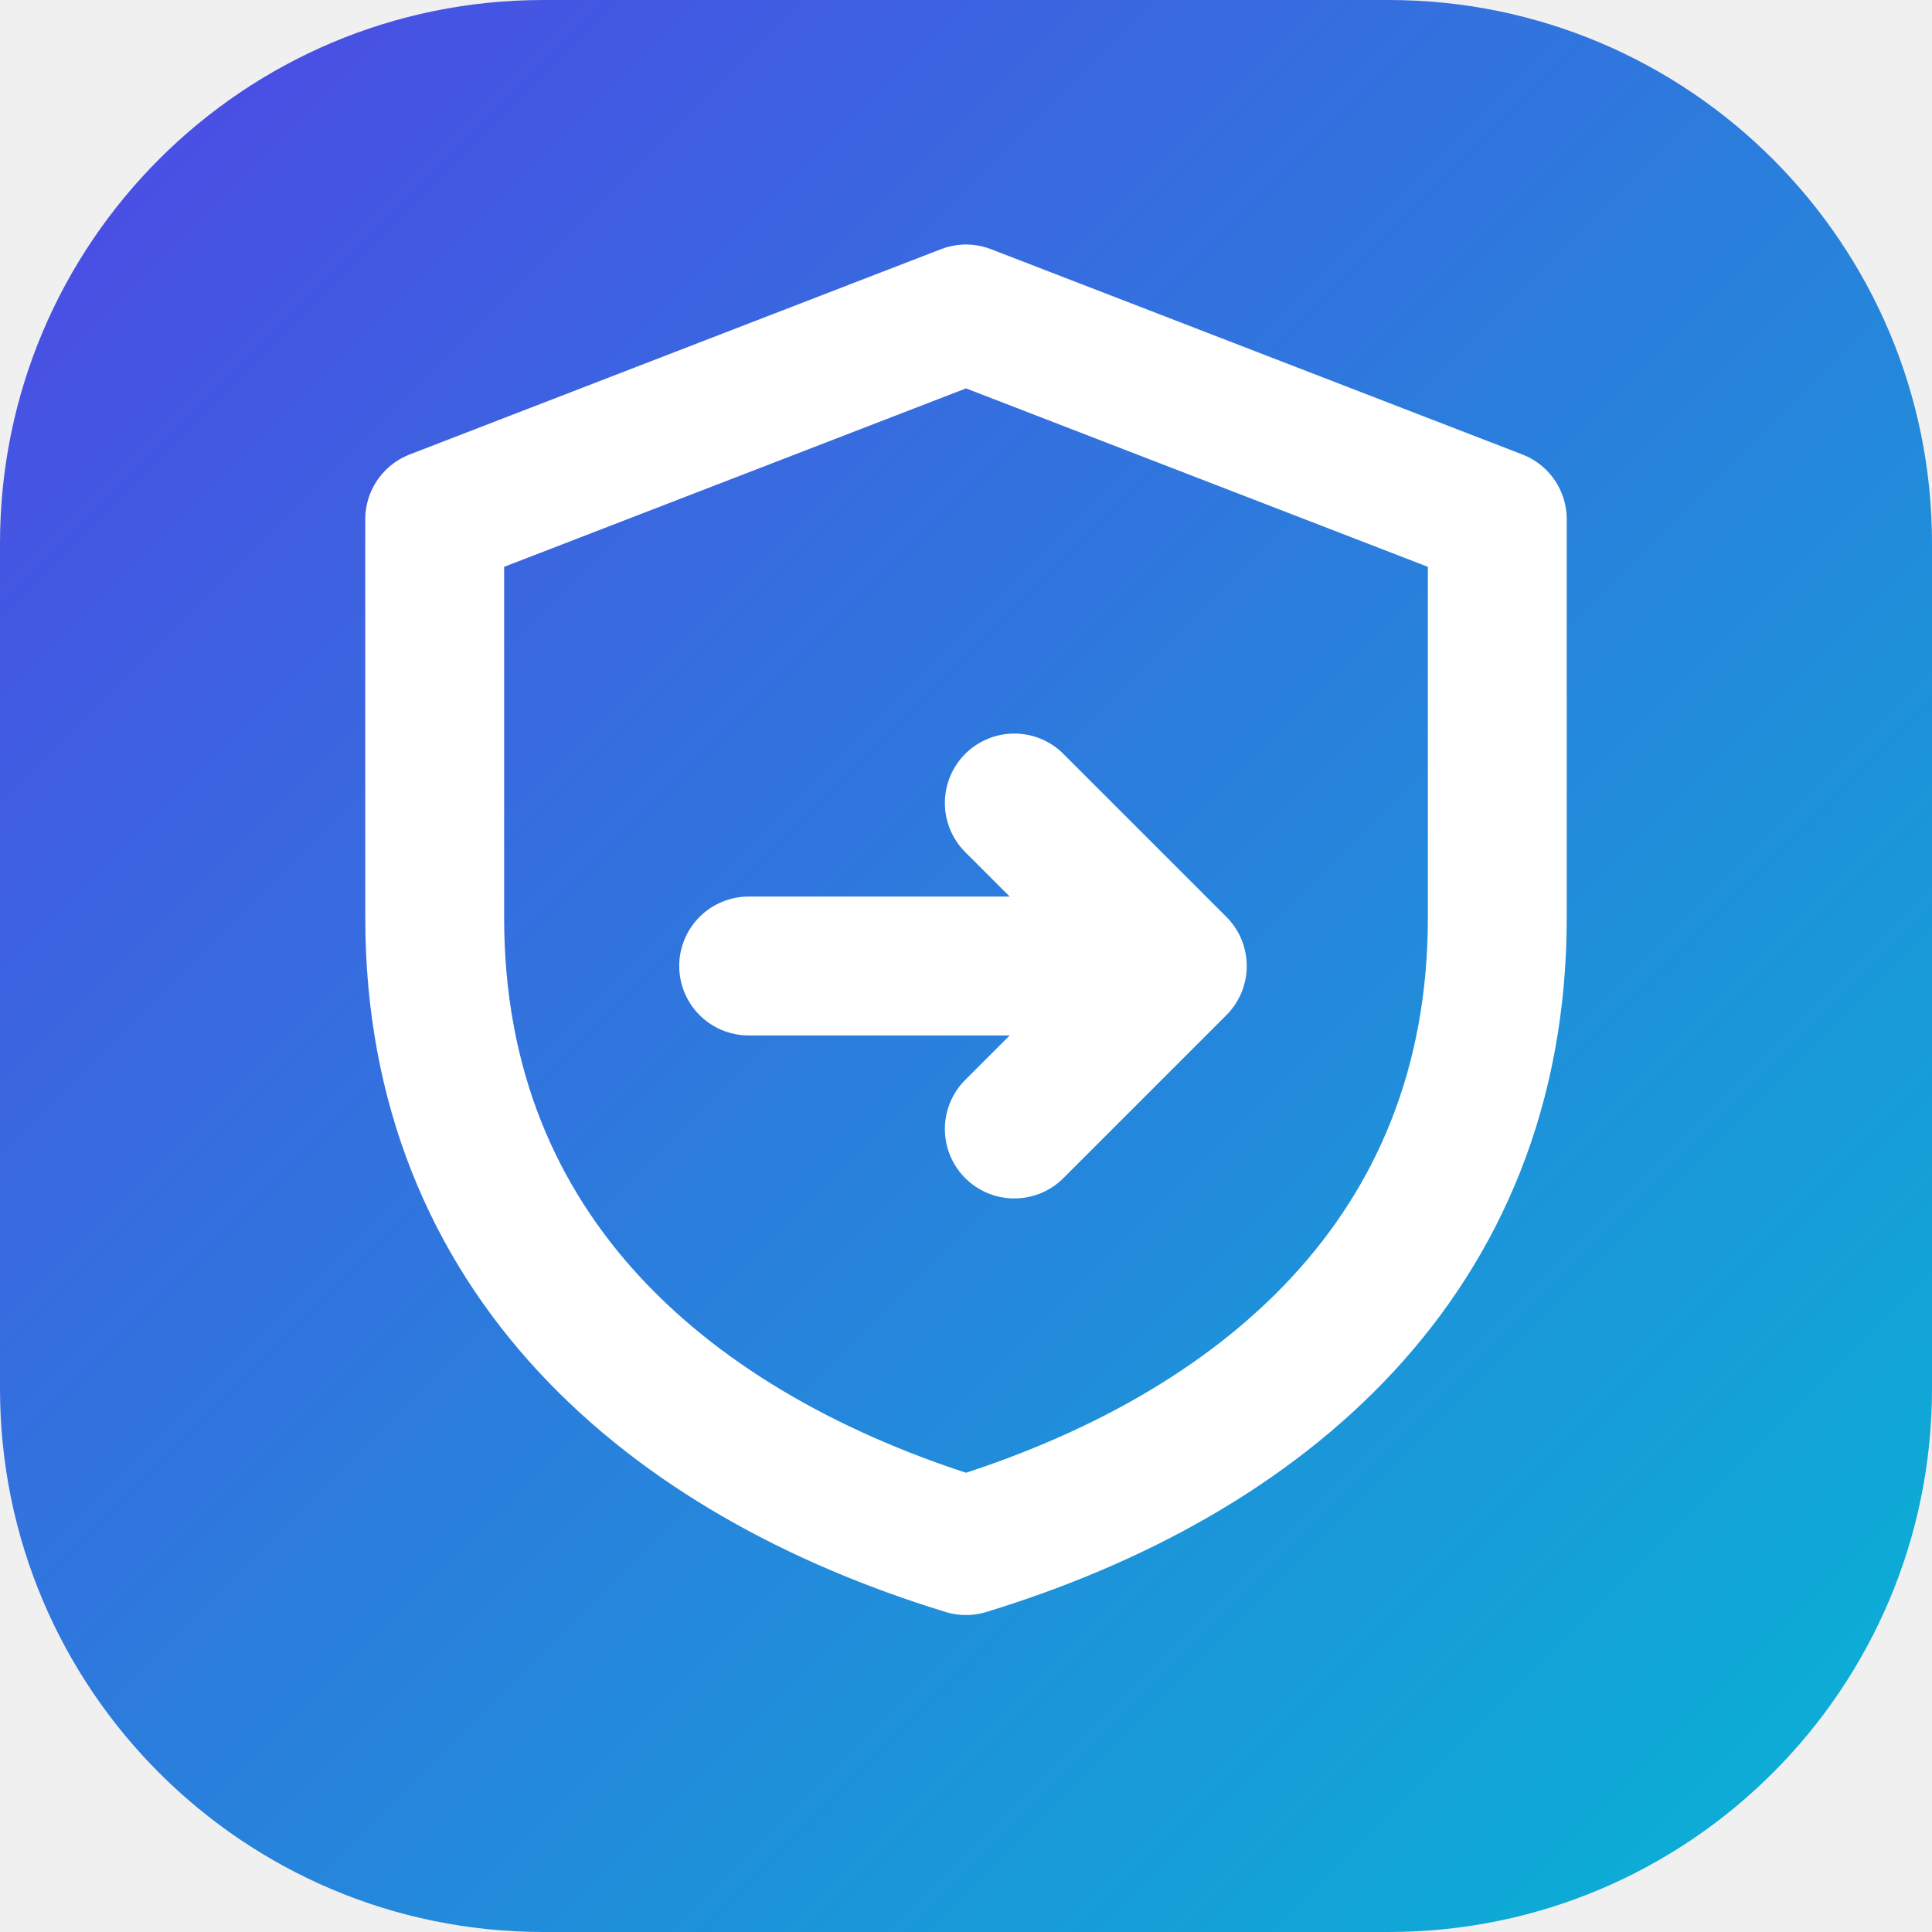
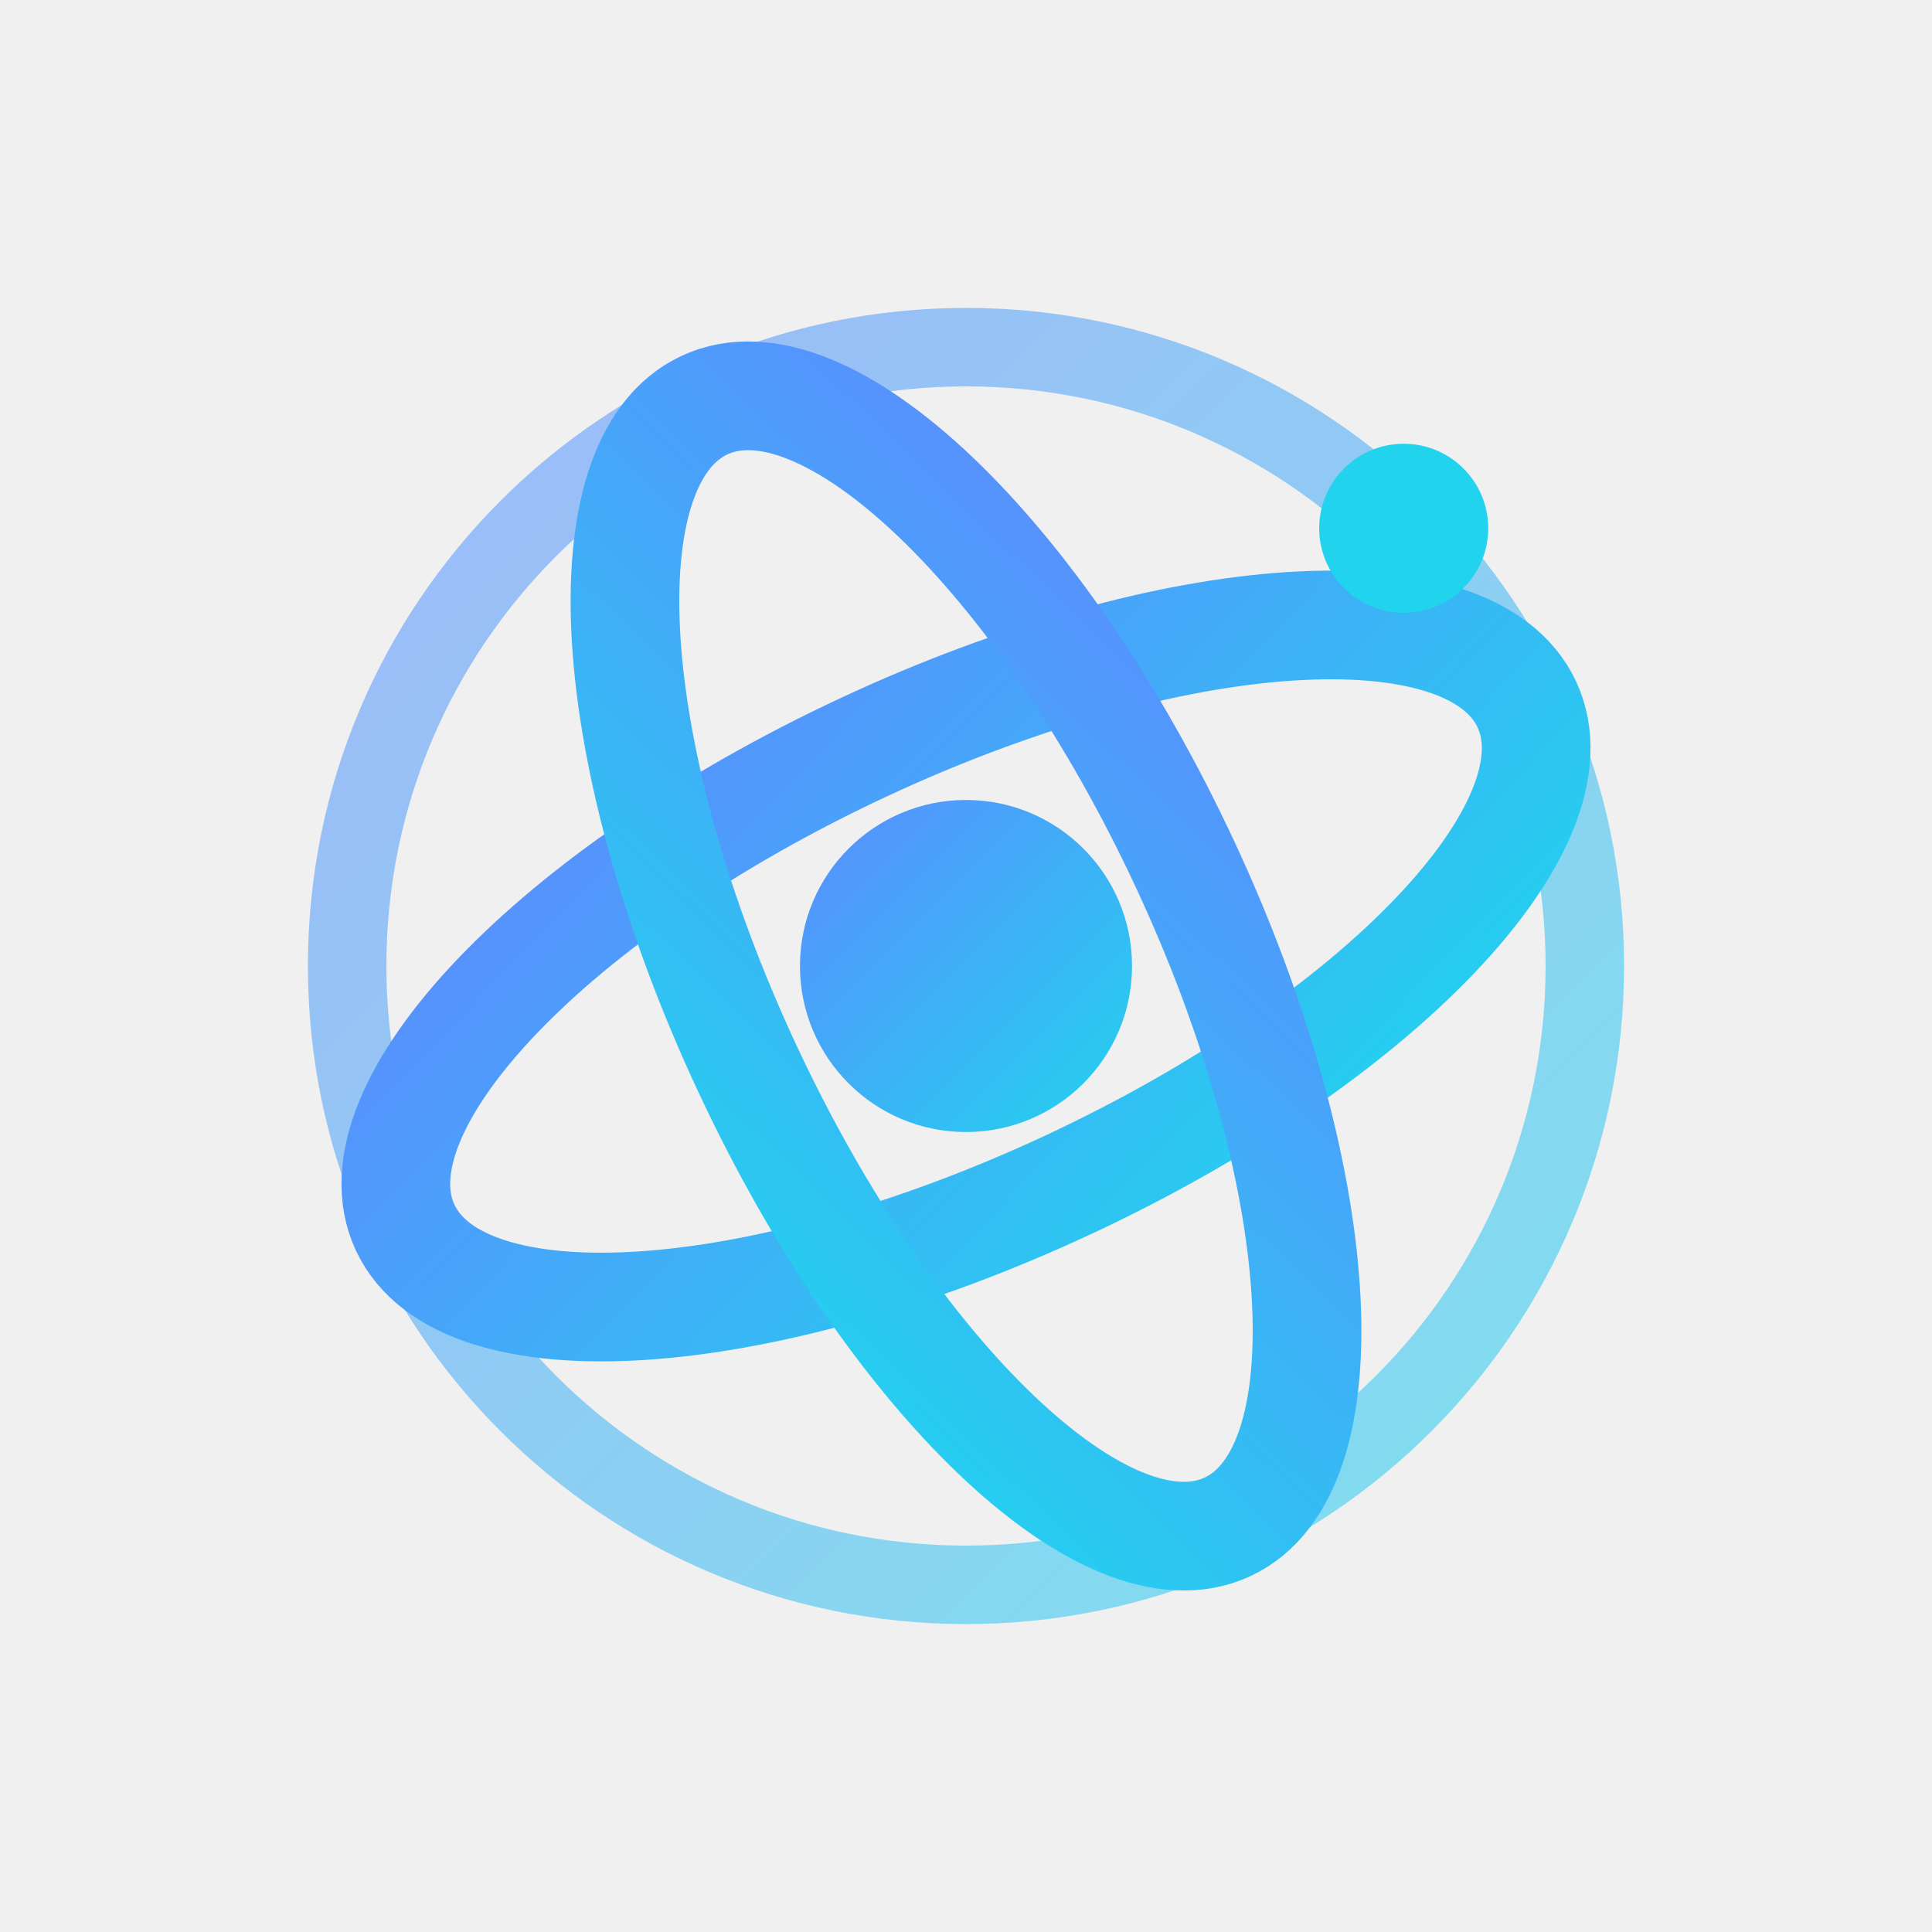
- <svg xmlns="http://www.w3.org/2000/svg" viewBox="0 0 32 32">
+ <svg xmlns="http://www.w3.org/2000/svg" viewBox="0 0 64 64">
  <defs>
    <linearGradient id="g" x1="0" y1="0" x2="1" y2="1">
-       <stop offset="0" stop-color="#4f46e5" />
-       <stop offset="1" stop-color="#06b6d4" />
+       <stop offset="0" stop-color="#5b8cff" />
+       <stop offset="1" stop-color="#22d3ee" />
    </linearGradient>
  </defs>
-   <rect width="32" height="32" rx="9" fill="url(#g)" />
-   <g fill="none" stroke="#ffffff" stroke-width="2.3" stroke-linecap="round" stroke-linejoin="round">
-     <path d="M16 5.2 24.8 8.6v6.6c0 5.6-3.9 8.9-8.8 10.4-4.9-1.5-8.8-4.8-8.8-10.4V8.6z" />
-     <path d="M12.4 16h7" />
-     <path d="m16.8 13.3 2.7 2.7-2.7 2.7" />
-   </g>
+   <circle cx="32" cy="32" r="20.5" fill="none" stroke="url(#g)" stroke-width="2.6" opacity=".55" />
+   <ellipse cx="32" cy="32" rx="20.5" ry="8" fill="none" stroke="url(#g)" stroke-width="3.6" transform="rotate(-25 32 32)" />
+   <ellipse cx="32" cy="32" rx="20.5" ry="8" fill="none" stroke="url(#g)" stroke-width="3.6" transform="rotate(65 32 32)" />
+   <circle cx="32" cy="32" r="5.5" fill="url(#g)" />
+   <circle cx="46.5" cy="17.5" r="2.8" fill="#22d3ee" />
</svg>
